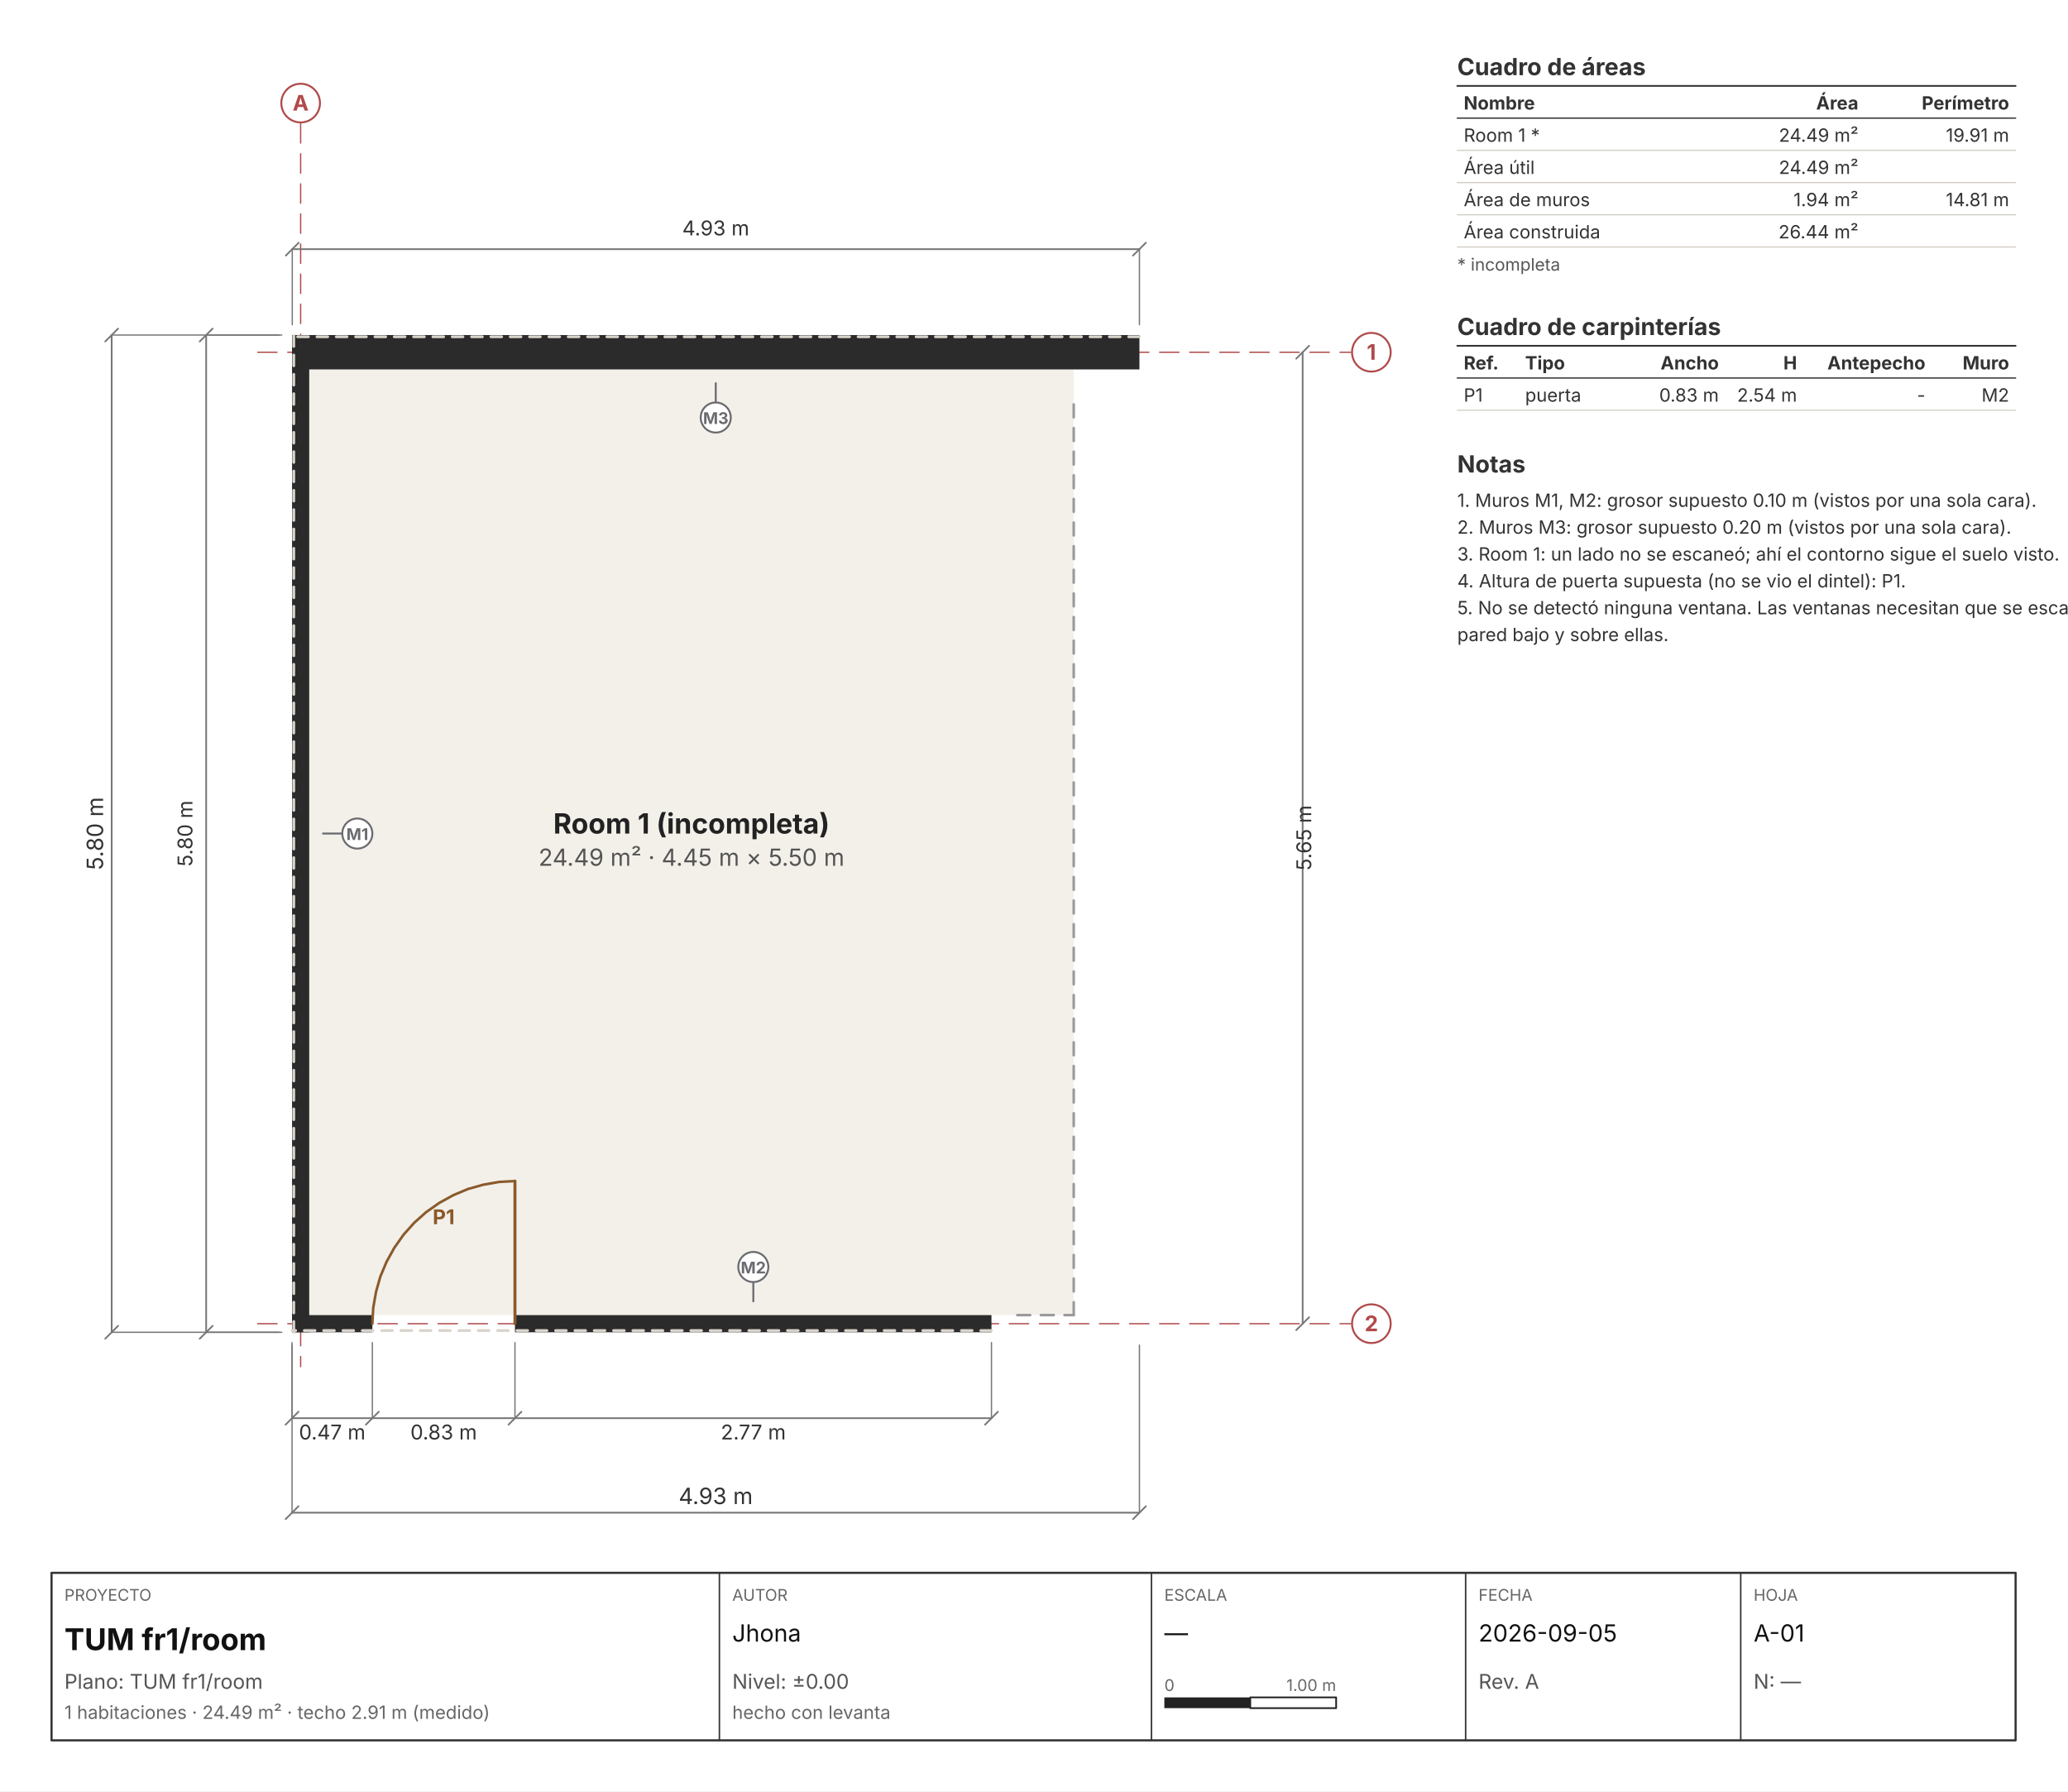
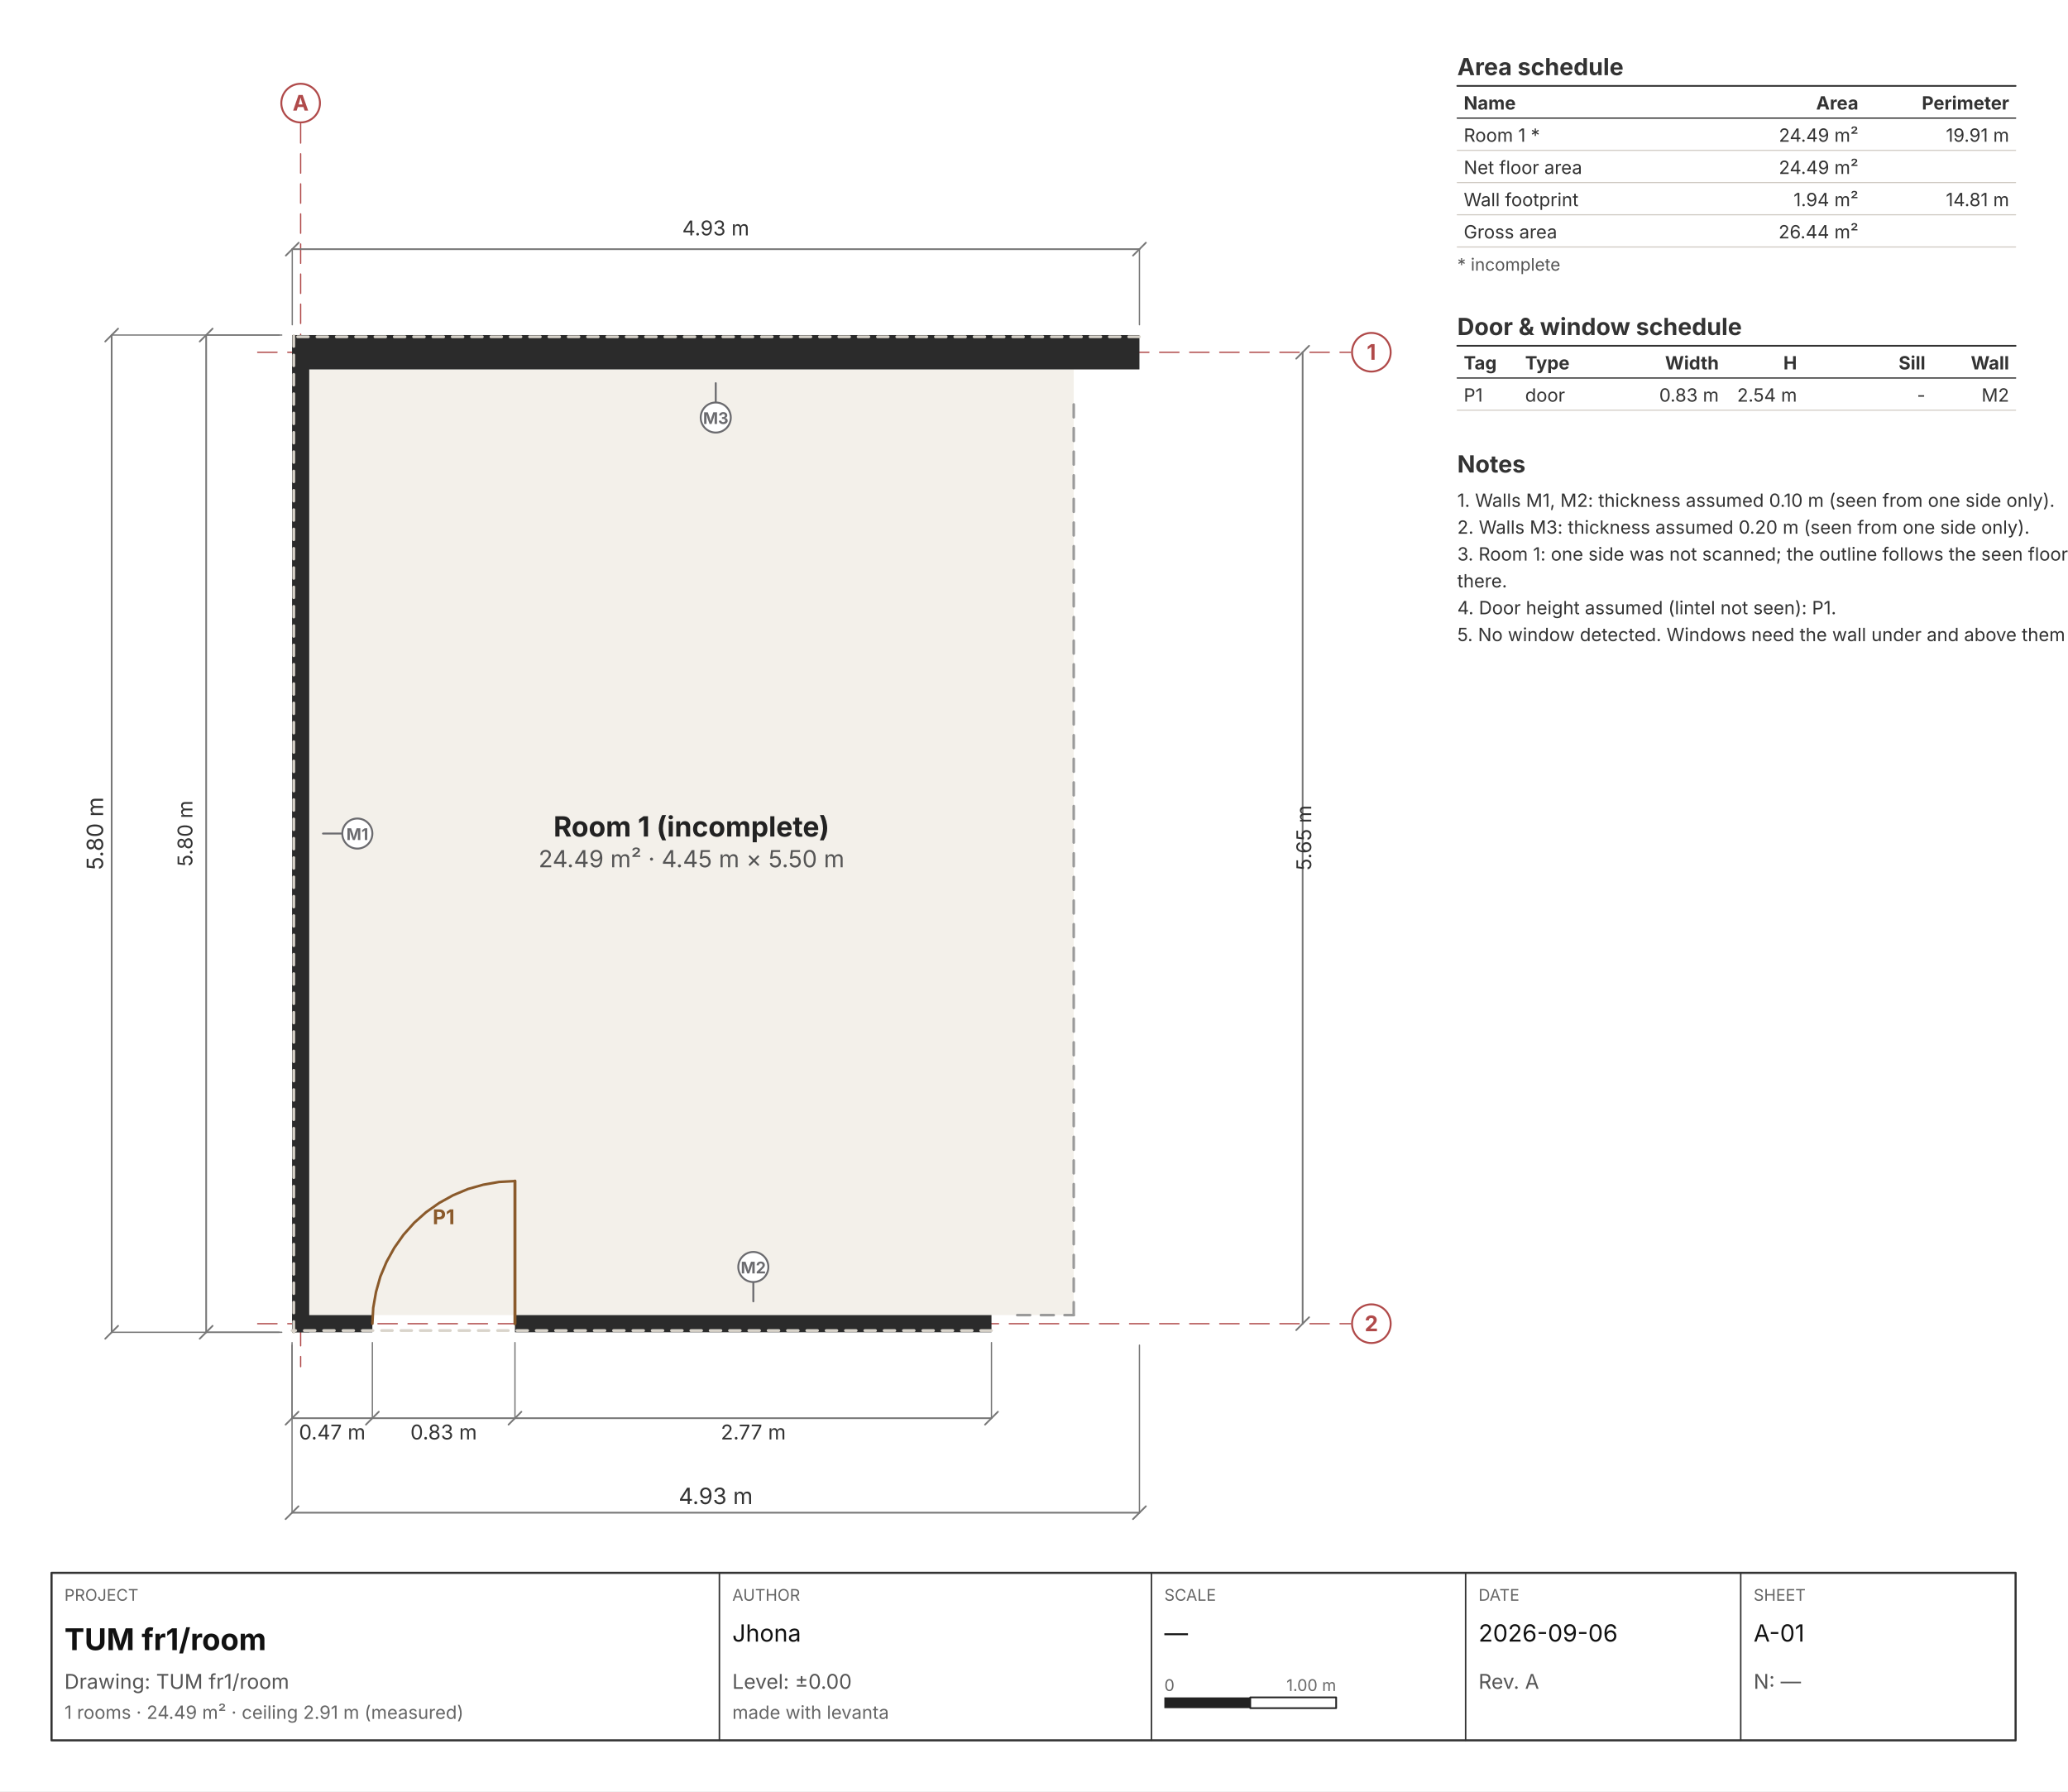
<svg xmlns="http://www.w3.org/2000/svg" width="963" height="834" viewBox="0 0 963 834" font-family="Inter, 'Segoe UI', Helvetica, Arial, sans-serif">
  <rect width="963" height="834" fill="#ffffff" />
  <path class="room" d="M 144.0,172.0 144.0,612.3 500.0,612.3 500.0,172.0 Z" fill="#f3f0ea" />
  <path class="open-edge" d="M 473.7,612.3 L 500.0,612.3" fill="none" stroke="#9a9a9a" stroke-width="1.2" stroke-linejoin="round" stroke-linecap="round" stroke-dasharray="6 5" />
  <path class="open-edge" d="M 500.0,612.3 L 500.0,184.0" fill="none" stroke="#9a9a9a" stroke-width="1.2" stroke-linejoin="round" stroke-linecap="round" stroke-dasharray="6 5" />
  <path class="axis" d="M 140.0,57.6 L 140.0,636.3" fill="none" stroke="#b04a4a" stroke-width="0.6" stroke-linejoin="round" stroke-linecap="round" stroke-dasharray="9 5" />
  <circle class="axis" cx="140.0" cy="48.0" r="9" fill="#ffffff" stroke="#b04a4a" stroke-width="0.9" />
  <text class="axis" x="140.0" y="51.5" font-size="10" text-anchor="middle" fill="#b04a4a" font-weight="700">A</text>
  <path class="axis" d="M 120.0,164.0 L 629.0,164.0" fill="none" stroke="#b04a4a" stroke-width="0.6" stroke-linejoin="round" stroke-linecap="round" stroke-dasharray="9 5" />
  <circle class="axis" cx="638.6" cy="164.0" r="9" fill="#ffffff" stroke="#b04a4a" stroke-width="0.9" />
  <text class="axis" x="638.6" y="167.5" font-size="10" text-anchor="middle" fill="#b04a4a" font-weight="700">1</text>
  <path class="axis" d="M 120.0,616.3 L 629.0,616.3" fill="none" stroke="#b04a4a" stroke-width="0.6" stroke-linejoin="round" stroke-linecap="round" stroke-dasharray="9 5" />
  <circle class="axis" cx="638.6" cy="616.3" r="9" fill="#ffffff" stroke="#b04a4a" stroke-width="0.9" />
  <text class="axis" x="638.6" y="619.8" font-size="10" text-anchor="middle" fill="#b04a4a" font-weight="700">2</text>
  <path class="wall" d="M 136.0,156.0 144.0,156.0 144.0,620.3 136.0,620.3 136.0,156.0 Z" fill="#2b2b2b" />
  <path class="wall" d="M 136.0,612.3 173.4,612.3 173.4,620.3 136.0,620.3 136.0,612.3 Z" fill="#2b2b2b" />
  <path class="wall" d="M 461.7,612.3 461.7,620.3 239.8,620.3 239.8,612.3 461.7,612.3 Z" fill="#2b2b2b" />
  <path class="wall" d="M 136.1,172.0 136.1,156.0 530.6,156.0 530.6,172.0 136.1,172.0 Z" fill="#2b2b2b" />
  <path class="wall-assumed" d="M 136.8,620.3 L 136.8,156.0" fill="none" stroke="#d9d4cb" stroke-width="1.3" stroke-linejoin="round" stroke-linecap="round" stroke-dasharray="5 4" />
  <path class="wall-assumed" d="M 461.7,619.5 L 136.0,619.5" fill="none" stroke="#d9d4cb" stroke-width="1.3" stroke-linejoin="round" stroke-linecap="round" stroke-dasharray="5 4" />
  <path class="wall-assumed" d="M 530.6,156.8 L 136.1,156.8" fill="none" stroke="#d9d4cb" stroke-width="1.3" stroke-linejoin="round" stroke-linecap="round" stroke-dasharray="5 4" />
  <path class="door" d="M 239.8,616.3 L 239.8,549.9" fill="none" stroke="#8a5a2b" stroke-width="1.4" stroke-linejoin="round" stroke-linecap="round" />
  <path class="door" d="M 239.8,549.9 L 232.4,550.3 L 225.0,551.6 L 217.9,553.6 L 211.0,556.5 L 204.5,560.1 L 198.4,564.4 L 192.9,569.3 L 187.9,574.9 L 183.6,581.0 L 180.0,587.5 L 177.1,594.4 L 175.1,601.5 L 173.8,608.9 L 173.4,616.3" fill="none" stroke="#8a5a2b" stroke-width="1.2" stroke-linejoin="round" stroke-linecap="round" />
  <text class="tag" x="206.6" y="570.0" font-size="9.5" text-anchor="middle" fill="#8a5a2b" font-weight="700">P1</text>
  <path class="wall-tag-pointer" d="M 159.2,388.1 L 150.4,388.1" fill="none" stroke="#6b6b6f" stroke-width="0.9" stroke-linejoin="round" stroke-linecap="round" />
  <circle class="wall-tag-circle" cx="166.4" cy="388.1" r="7" fill="#ffffff" stroke="#6b6b6f" stroke-width="0.9" />
  <text class="wall-tag" x="166.4" y="391.1" font-size="7.5" text-anchor="middle" fill="#6b6b6f" font-weight="700">M1</text>
  <path class="wall-tag-pointer" d="M 350.8,597.1 L 350.8,605.9" fill="none" stroke="#6b6b6f" stroke-width="0.9" stroke-linejoin="round" stroke-linecap="round" />
  <circle class="wall-tag-circle" cx="350.8" cy="589.9" r="7" fill="#ffffff" stroke="#6b6b6f" stroke-width="0.9" />
  <text class="wall-tag" x="350.8" y="592.9" font-size="7.5" text-anchor="middle" fill="#6b6b6f" font-weight="700">M2</text>
  <path class="wall-tag-pointer" d="M 333.3,187.2 L 333.3,178.4" fill="none" stroke="#6b6b6f" stroke-width="0.9" stroke-linejoin="round" stroke-linecap="round" />
  <circle class="wall-tag-circle" cx="333.3" cy="194.4" r="7" fill="#ffffff" stroke="#6b6b6f" stroke-width="0.9" />
  <text class="wall-tag" x="333.3" y="197.4" font-size="7.5" text-anchor="middle" fill="#6b6b6f" font-weight="700">M3</text>
-   <text class="label" x="322.0" y="388.1" font-size="13" text-anchor="middle" fill="#222222" font-weight="700">Room 1 (incompleta)</text>
-   <text class="label" x="322.0" y="403.1" font-size="11" text-anchor="middle" fill="#555555">24.49 m² · 4.45 m × 5.50 m</text>
+   <text class="label" x="322.0" y="389.5" font-size="13" text-anchor="middle" fill="#222222" font-weight="700">Room 1 (incomplete)</text>
+   <text class="label" x="322.0" y="403.8" font-size="11" text-anchor="middle" fill="#555555">24.49 m² · 4.45 m × 5.50 m</text>
  <path class="dim-chain" d="M 96.0,620.3 L 96.0,156.0" fill="none" stroke="#777777" stroke-width="0.8" stroke-linejoin="round" stroke-linecap="round" />
  <path class="dim-chain" d="M 131.2,620.3 L 96.0,620.3" fill="none" stroke="#777777" stroke-width="0.6" stroke-linejoin="round" stroke-linecap="round" />
  <path class="dim" d="M 93.0,623.3 L 99.0,617.3" fill="none" stroke="#777777" stroke-width="0.8" stroke-linejoin="round" stroke-linecap="round" />
  <path class="dim-chain" d="M 131.2,156.0 L 96.0,156.0" fill="none" stroke="#777777" stroke-width="0.6" stroke-linejoin="round" stroke-linecap="round" />
  <path class="dim" d="M 93.0,159.0 L 99.0,153.0" fill="none" stroke="#777777" stroke-width="0.8" stroke-linejoin="round" stroke-linecap="round" />
  <text class="dim-chain" x="89.6" y="388.1" font-size="9.5" text-anchor="middle" fill="#333333" transform="rotate(-90 89.6 388.1)">5.80 m</text>
  <path class="dim-chain" d="M 461.7,660.3 L 136.0,660.3" fill="none" stroke="#777777" stroke-width="0.8" stroke-linejoin="round" stroke-linecap="round" />
  <path class="dim-chain" d="M 461.7,625.1 L 461.7,660.3" fill="none" stroke="#777777" stroke-width="0.6" stroke-linejoin="round" stroke-linecap="round" />
  <path class="dim" d="M 458.7,663.3 L 464.7,657.3" fill="none" stroke="#777777" stroke-width="0.8" stroke-linejoin="round" stroke-linecap="round" />
  <path class="dim-chain" d="M 239.8,625.1 L 239.8,660.3" fill="none" stroke="#777777" stroke-width="0.6" stroke-linejoin="round" stroke-linecap="round" />
  <path class="dim" d="M 236.8,663.3 L 242.8,657.3" fill="none" stroke="#777777" stroke-width="0.8" stroke-linejoin="round" stroke-linecap="round" />
  <path class="dim-chain" d="M 173.4,625.1 L 173.4,660.3" fill="none" stroke="#777777" stroke-width="0.6" stroke-linejoin="round" stroke-linecap="round" />
  <path class="dim" d="M 170.4,663.3 L 176.4,657.3" fill="none" stroke="#777777" stroke-width="0.8" stroke-linejoin="round" stroke-linecap="round" />
  <path class="dim-chain" d="M 136.0,625.1 L 136.0,660.3" fill="none" stroke="#777777" stroke-width="0.6" stroke-linejoin="round" stroke-linecap="round" />
  <path class="dim" d="M 133.0,663.3 L 139.0,657.3" fill="none" stroke="#777777" stroke-width="0.8" stroke-linejoin="round" stroke-linecap="round" />
  <text class="dim-chain" x="350.8" y="670.2" font-size="9.5" text-anchor="middle" fill="#333333">2.77 m</text>
  <text class="dim-chain" x="206.6" y="670.2" font-size="9.5" text-anchor="middle" fill="#333333">0.83 m</text>
  <text class="dim-chain" x="154.7" y="670.2" font-size="9.5" text-anchor="middle" fill="#333333">0.47 m</text>
  <path class="dim-chain" d="M 530.6,116.0 L 136.1,116.0" fill="none" stroke="#777777" stroke-width="0.8" stroke-linejoin="round" stroke-linecap="round" />
  <path class="dim-chain" d="M 530.6,151.2 L 530.6,116.0" fill="none" stroke="#777777" stroke-width="0.6" stroke-linejoin="round" stroke-linecap="round" />
  <path class="dim" d="M 527.6,119.0 L 533.6,113.0" fill="none" stroke="#777777" stroke-width="0.8" stroke-linejoin="round" stroke-linecap="round" />
  <path class="dim-chain" d="M 136.1,151.2 L 136.1,116.0" fill="none" stroke="#777777" stroke-width="0.6" stroke-linejoin="round" stroke-linecap="round" />
  <path class="dim" d="M 133.1,119.0 L 139.1,113.0" fill="none" stroke="#777777" stroke-width="0.8" stroke-linejoin="round" stroke-linecap="round" />
  <text class="dim-chain" x="333.3" y="109.6" font-size="9.5" text-anchor="middle" fill="#333333">4.93 m</text>
  <path class="dim-axes" d="M 606.6,616.3 L 606.6,164.0" fill="none" stroke="#777777" stroke-width="0.8" stroke-linejoin="round" stroke-linecap="round" />
  <path class="dim" d="M 603.6,619.3 L 609.6,613.3" fill="none" stroke="#777777" stroke-width="0.8" stroke-linejoin="round" stroke-linecap="round" />
  <path class="dim" d="M 603.6,167.0 L 609.6,161.0" fill="none" stroke="#777777" stroke-width="0.8" stroke-linejoin="round" stroke-linecap="round" />
  <text class="dim-axes" x="610.6" y="390.1" font-size="9.5" text-anchor="middle" fill="#333333" transform="rotate(-90 610.6 390.1)">5.65 m</text>
  <path class="dim" d="M 136.0,704.3 L 530.6,704.3" fill="none" stroke="#777777" stroke-width="0.8" stroke-linejoin="round" stroke-linecap="round" />
  <path class="dim" d="M 136.0,626.3 L 136.0,704.3" fill="none" stroke="#777777" stroke-width="0.6" stroke-linejoin="round" stroke-linecap="round" />
  <path class="dim" d="M 530.6,626.3 L 530.6,704.3" fill="none" stroke="#777777" stroke-width="0.6" stroke-linejoin="round" stroke-linecap="round" />
  <path class="dim" d="M 133.0,707.3 L 139.0,701.3" fill="none" stroke="#777777" stroke-width="0.8" stroke-linejoin="round" stroke-linecap="round" />
  <path class="dim" d="M 527.6,707.3 L 533.6,701.3" fill="none" stroke="#777777" stroke-width="0.8" stroke-linejoin="round" stroke-linecap="round" />
  <text class="dim" x="333.3" y="700.3" font-size="10.5" text-anchor="middle" fill="#333333">4.93 m</text>
  <path class="dim" d="M 52.0,620.3 L 52.0,156.0" fill="none" stroke="#777777" stroke-width="0.8" stroke-linejoin="round" stroke-linecap="round" />
  <path class="dim" d="M 130.0,620.3 L 52.0,620.3" fill="none" stroke="#777777" stroke-width="0.6" stroke-linejoin="round" stroke-linecap="round" />
  <path class="dim" d="M 130.0,156.0 L 52.0,156.0" fill="none" stroke="#777777" stroke-width="0.6" stroke-linejoin="round" stroke-linecap="round" />
  <path class="dim" d="M 49.0,623.3 L 55.0,617.3" fill="none" stroke="#777777" stroke-width="0.8" stroke-linejoin="round" stroke-linecap="round" />
  <path class="dim" d="M 49.0,159.0 L 55.0,153.0" fill="none" stroke="#777777" stroke-width="0.8" stroke-linejoin="round" stroke-linecap="round" />
  <text class="dim" x="48.0" y="388.1" font-size="10.5" text-anchor="middle" fill="#333333" transform="rotate(-90 48.0 388.1)">5.80 m</text>
-   <text class="table" x="678.6" y="35.0" font-size="11" text-anchor="start" fill="#333333" font-weight="700">Cuadro de áreas</text>
+   <text class="table" x="678.6" y="35.0" font-size="11" text-anchor="start" fill="#333333" font-weight="700">Area schedule</text>
  <path class="table" d="M 678.6,40.0 L 938.6,40.0" fill="none" stroke="#333333" stroke-width="0.8" stroke-linejoin="round" stroke-linecap="round" />
-   <text class="table" x="681.6" y="51.0" font-size="8.5" text-anchor="start" fill="#333333" font-weight="700">Nombre</text>
-   <text class="table" x="865.4" y="51.0" font-size="8.5" text-anchor="end" fill="#333333" font-weight="700">Área</text>
-   <text class="table" x="935.6" y="51.0" font-size="8.5" text-anchor="end" fill="#333333" font-weight="700">Perímetro</text>
+   <text class="table" x="681.6" y="51.0" font-size="8.5" text-anchor="start" fill="#333333" font-weight="700">Name</text>
+   <text class="table" x="865.4" y="51.0" font-size="8.5" text-anchor="end" fill="#333333" font-weight="700">Area</text>
+   <text class="table" x="935.6" y="51.0" font-size="8.5" text-anchor="end" fill="#333333" font-weight="700">Perimeter</text>
  <path class="table" d="M 678.6,55.0 L 938.6,55.0" fill="none" stroke="#333333" stroke-width="0.6" stroke-linejoin="round" stroke-linecap="round" />
  <text class="table" x="681.6" y="66.0" font-size="8.5" text-anchor="start" fill="#333333">Room 1 *</text>
  <text class="table" x="865.4" y="66.0" font-size="8.5" text-anchor="end" fill="#333333">24.49 m²</text>
  <text class="table" x="935.6" y="66.0" font-size="8.5" text-anchor="end" fill="#333333">19.91 m</text>
  <path class="table" d="M 678.6,70.0 L 938.6,70.0" fill="none" stroke="#cfcac2" stroke-width="0.5" stroke-linejoin="round" stroke-linecap="round" />
-   <text class="table" x="681.6" y="81.0" font-size="8.5" text-anchor="start" fill="#333333">Área útil</text>
+   <text class="table" x="681.6" y="81.0" font-size="8.5" text-anchor="start" fill="#333333">Net floor area</text>
  <text class="table" x="865.4" y="81.0" font-size="8.5" text-anchor="end" fill="#333333">24.49 m²</text>
  <text class="table" x="935.6" y="81.0" font-size="8.5" text-anchor="end" fill="#333333" />
  <path class="table" d="M 678.6,85.0 L 938.6,85.0" fill="none" stroke="#cfcac2" stroke-width="0.5" stroke-linejoin="round" stroke-linecap="round" />
-   <text class="table" x="681.6" y="96.0" font-size="8.5" text-anchor="start" fill="#333333">Área de muros</text>
+   <text class="table" x="681.6" y="96.0" font-size="8.5" text-anchor="start" fill="#333333">Wall footprint</text>
  <text class="table" x="865.4" y="96.0" font-size="8.5" text-anchor="end" fill="#333333">1.94 m²</text>
  <text class="table" x="935.6" y="96.0" font-size="8.5" text-anchor="end" fill="#333333">14.81 m</text>
  <path class="table" d="M 678.6,100.0 L 938.6,100.0" fill="none" stroke="#cfcac2" stroke-width="0.5" stroke-linejoin="round" stroke-linecap="round" />
-   <text class="table" x="681.6" y="111.0" font-size="8.5" text-anchor="start" fill="#333333">Área construida</text>
+   <text class="table" x="681.6" y="111.0" font-size="8.5" text-anchor="start" fill="#333333">Gross area</text>
  <text class="table" x="865.4" y="111.0" font-size="8.5" text-anchor="end" fill="#333333">26.44 m²</text>
  <text class="table" x="935.6" y="111.0" font-size="8.5" text-anchor="end" fill="#333333" />
  <path class="table" d="M 678.6,115.0 L 938.6,115.0" fill="none" stroke="#cfcac2" stroke-width="0.5" stroke-linejoin="round" stroke-linecap="round" />
-   <text class="table" x="678.6" y="126.0" font-size="8" text-anchor="start" fill="#555555">* incompleta</text>
-   <text class="table" x="678.6" y="156.0" font-size="11" text-anchor="start" fill="#333333" font-weight="700">Cuadro de carpinterías</text>
+   <text class="table" x="678.6" y="126.0" font-size="8" text-anchor="start" fill="#555555">* incomplete</text>
+   <text class="table" x="678.6" y="156.0" font-size="11" text-anchor="start" fill="#333333" font-weight="700">Door &amp; window schedule</text>
  <path class="table" d="M 678.6,161.0 L 938.6,161.0" fill="none" stroke="#333333" stroke-width="0.8" stroke-linejoin="round" stroke-linecap="round" />
-   <text class="table" x="681.6" y="172.0" font-size="8.5" text-anchor="start" fill="#333333" font-weight="700">Ref.</text>
-   <text class="table" x="710.2" y="172.0" font-size="8.5" text-anchor="start" fill="#333333" font-weight="700">Tipo</text>
-   <text class="table" x="800.4" y="172.0" font-size="8.5" text-anchor="end" fill="#333333" font-weight="700">Ancho</text>
+   <text class="table" x="681.6" y="172.0" font-size="8.5" text-anchor="start" fill="#333333" font-weight="700">Tag</text>
+   <text class="table" x="710.2" y="172.0" font-size="8.5" text-anchor="start" fill="#333333" font-weight="700">Type</text>
+   <text class="table" x="800.4" y="172.0" font-size="8.5" text-anchor="end" fill="#333333" font-weight="700">Width</text>
  <text class="table" x="836.8" y="172.0" font-size="8.5" text-anchor="end" fill="#333333" font-weight="700">H</text>
-   <text class="table" x="896.6" y="172.0" font-size="8.5" text-anchor="end" fill="#333333" font-weight="700">Antepecho</text>
-   <text class="table" x="935.6" y="172.0" font-size="8.5" text-anchor="end" fill="#333333" font-weight="700">Muro</text>
+   <text class="table" x="896.6" y="172.0" font-size="8.5" text-anchor="end" fill="#333333" font-weight="700">Sill</text>
+   <text class="table" x="935.6" y="172.0" font-size="8.5" text-anchor="end" fill="#333333" font-weight="700">Wall</text>
  <path class="table" d="M 678.6,176.0 L 938.6,176.0" fill="none" stroke="#333333" stroke-width="0.6" stroke-linejoin="round" stroke-linecap="round" />
  <text class="table" x="681.6" y="187.0" font-size="8.5" text-anchor="start" fill="#333333">P1</text>
-   <text class="table" x="710.2" y="187.0" font-size="8.5" text-anchor="start" fill="#333333">puerta</text>
+   <text class="table" x="710.2" y="187.0" font-size="8.5" text-anchor="start" fill="#333333">door</text>
  <text class="table" x="800.4" y="187.0" font-size="8.5" text-anchor="end" fill="#333333">0.83 m</text>
  <text class="table" x="836.8" y="187.0" font-size="8.5" text-anchor="end" fill="#333333">2.54 m</text>
  <text class="table" x="896.6" y="187.0" font-size="8.5" text-anchor="end" fill="#333333">-</text>
  <text class="table" x="935.6" y="187.0" font-size="8.5" text-anchor="end" fill="#333333">M2</text>
  <path class="table" d="M 678.6,191.0 L 938.6,191.0" fill="none" stroke="#cfcac2" stroke-width="0.5" stroke-linejoin="round" stroke-linecap="round" />
-   <text class="notes" x="678.6" y="220.0" font-size="11" text-anchor="start" fill="#333333" font-weight="700">Notas</text>
-   <text class="notes" x="678.6" y="236.0" font-size="8.5" text-anchor="start" fill="#333333">1. Muros M1, M2: grosor supuesto 0.10 m (vistos por una sola cara).</text>
-   <text class="notes" x="678.6" y="248.5" font-size="8.5" text-anchor="start" fill="#333333">2. Muros M3: grosor supuesto 0.20 m (vistos por una sola cara).</text>
-   <text class="notes" x="678.6" y="261.0" font-size="8.5" text-anchor="start" fill="#333333">3. Room 1: un lado no se escaneó; ahí el contorno sigue el suelo visto.</text>
-   <text class="notes" x="678.6" y="273.5" font-size="8.5" text-anchor="start" fill="#333333">4. Altura de puerta supuesta (no se vio el dintel): P1.</text>
-   <text class="notes" x="678.6" y="286.0" font-size="8.5" text-anchor="start" fill="#333333">5. No se detectó ninguna ventana. Las ventanas necesitan que se escanee la</text>
-   <text class="notes" x="678.6" y="298.5" font-size="8.5" text-anchor="start" fill="#333333">    pared bajo y sobre ellas.</text>
+   <text class="notes" x="678.6" y="220.0" font-size="11" text-anchor="start" fill="#333333" font-weight="700">Notes</text>
+   <text class="notes" x="678.6" y="236.0" font-size="8.5" text-anchor="start" fill="#333333">1. Walls M1, M2: thickness assumed 0.10 m (seen from one side only).</text>
+   <text class="notes" x="678.6" y="248.5" font-size="8.5" text-anchor="start" fill="#333333">2. Walls M3: thickness assumed 0.20 m (seen from one side only).</text>
+   <text class="notes" x="678.6" y="261.0" font-size="8.5" text-anchor="start" fill="#333333">3. Room 1: one side was not scanned; the outline follows the seen floor</text>
+   <text class="notes" x="678.6" y="273.5" font-size="8.5" text-anchor="start" fill="#333333">    there.</text>
+   <text class="notes" x="678.6" y="286.0" font-size="8.5" text-anchor="start" fill="#333333">4. Door height assumed (lintel not seen): P1.</text>
+   <text class="notes" x="678.6" y="298.5" font-size="8.5" text-anchor="start" fill="#333333">5. No window detected. Windows need the wall under and above them scanned.</text>
  <path class="titleblock" d="M 24.0,732.3 938.6,732.3 938.6,810.3 24.0,810.3 Z" fill="#ffffff" stroke="#333" stroke-width="1" stroke-linejoin="round" stroke-linecap="round" />
  <path class="titleblock" d="M 335.0,732.3 L 335.0,810.3" fill="none" stroke="#333" stroke-width="0.7" stroke-linejoin="round" stroke-linecap="round" />
  <path class="titleblock" d="M 536.2,732.3 L 536.2,810.3" fill="none" stroke="#333" stroke-width="0.7" stroke-linejoin="round" stroke-linecap="round" />
  <path class="titleblock" d="M 682.5,732.3 L 682.5,810.3" fill="none" stroke="#333" stroke-width="0.7" stroke-linejoin="round" stroke-linecap="round" />
  <path class="titleblock" d="M 810.6,732.3 L 810.6,810.3" fill="none" stroke="#333" stroke-width="0.7" stroke-linejoin="round" stroke-linecap="round" />
-   <text class="titleblock" x="30.0" y="745.3" font-size="7.5" text-anchor="start" fill="#666666">PROYECTO</text>
+   <text class="titleblock" x="30.0" y="745.3" font-size="7.5" text-anchor="start" fill="#666666">PROJECT</text>
  <text class="titleblock" x="30.0" y="768.3" font-size="14" text-anchor="start" fill="#111111" font-weight="700">TUM fr1/room</text>
-   <text class="titleblock" x="30.0" y="786.3" font-size="9.5" text-anchor="start" fill="#555555">Plano: TUM fr1/room</text>
-   <text class="titleblock" x="30.0" y="800.3" font-size="8.5" text-anchor="start" fill="#666666">1 habitaciones · 24.49 m² · techo 2.91 m (medido)</text>
-   <text class="titleblock" x="341.0" y="745.3" font-size="7.5" text-anchor="start" fill="#666666">AUTOR</text>
+   <text class="titleblock" x="30.0" y="786.3" font-size="9.5" text-anchor="start" fill="#555555">Drawing: TUM fr1/room</text>
+   <text class="titleblock" x="30.0" y="800.3" font-size="8.5" text-anchor="start" fill="#666666">1 rooms · 24.49 m² · ceiling 2.91 m (measured)</text>
+   <text class="titleblock" x="341.0" y="745.3" font-size="7.5" text-anchor="start" fill="#666666">AUTHOR</text>
  <text class="titleblock" x="341.0" y="764.3" font-size="11" text-anchor="start" fill="#111111">Jhona</text>
-   <text class="titleblock" x="341.0" y="786.3" font-size="9.5" text-anchor="start" fill="#555555">Nivel: ±0.00</text>
-   <text class="titleblock" x="341.0" y="800.3" font-size="8.5" text-anchor="start" fill="#666666">hecho con levanta</text>
-   <text class="titleblock" x="542.2" y="745.3" font-size="7.5" text-anchor="start" fill="#666666">ESCALA</text>
+   <text class="titleblock" x="341.0" y="786.3" font-size="9.5" text-anchor="start" fill="#555555">Level: ±0.00</text>
+   <text class="titleblock" x="341.0" y="800.3" font-size="8.5" text-anchor="start" fill="#666666">made with levanta</text>
+   <text class="titleblock" x="542.2" y="745.3" font-size="7.5" text-anchor="start" fill="#666666">SCALE</text>
  <text class="titleblock" x="542.2" y="764.3" font-size="11" text-anchor="start" fill="#111111">—</text>
  <path class="titleblock" d="M 542.2,790.3 582.2,790.3 582.2,795.3 542.2,795.3 Z" fill="#222" />
  <path class="titleblock" d="M 582.2,790.3 622.2,790.3 622.2,795.3 582.2,795.3 Z" fill="none" stroke="#222" stroke-width="0.8" stroke-linejoin="round" stroke-linecap="round" />
  <text class="titleblock" x="542.2" y="787.3" font-size="7.5" text-anchor="start" fill="#666666">0</text>
  <text class="titleblock" x="622.2" y="787.3" font-size="7.5" text-anchor="end" fill="#666666">1.00 m</text>
-   <text class="titleblock" x="688.5" y="745.3" font-size="7.5" text-anchor="start" fill="#666666">FECHA</text>
-   <text class="titleblock" x="688.5" y="764.3" font-size="11" text-anchor="start" fill="#111111">2026-09-05</text>
+   <text class="titleblock" x="688.5" y="745.3" font-size="7.5" text-anchor="start" fill="#666666">DATE</text>
+   <text class="titleblock" x="688.5" y="764.3" font-size="11" text-anchor="start" fill="#111111">2026-09-06</text>
  <text class="titleblock" x="688.5" y="786.3" font-size="9.5" text-anchor="start" fill="#555555">Rev. A</text>
-   <text class="titleblock" x="816.6" y="745.3" font-size="7.5" text-anchor="start" fill="#666666">HOJA</text>
+   <text class="titleblock" x="816.6" y="745.3" font-size="7.5" text-anchor="start" fill="#666666">SHEET</text>
  <text class="titleblock" x="816.6" y="764.3" font-size="11" text-anchor="start" fill="#111111">A-01</text>
  <text class="titleblock" x="816.6" y="786.3" font-size="9.5" text-anchor="start" fill="#555555">N: —</text>
</svg>
